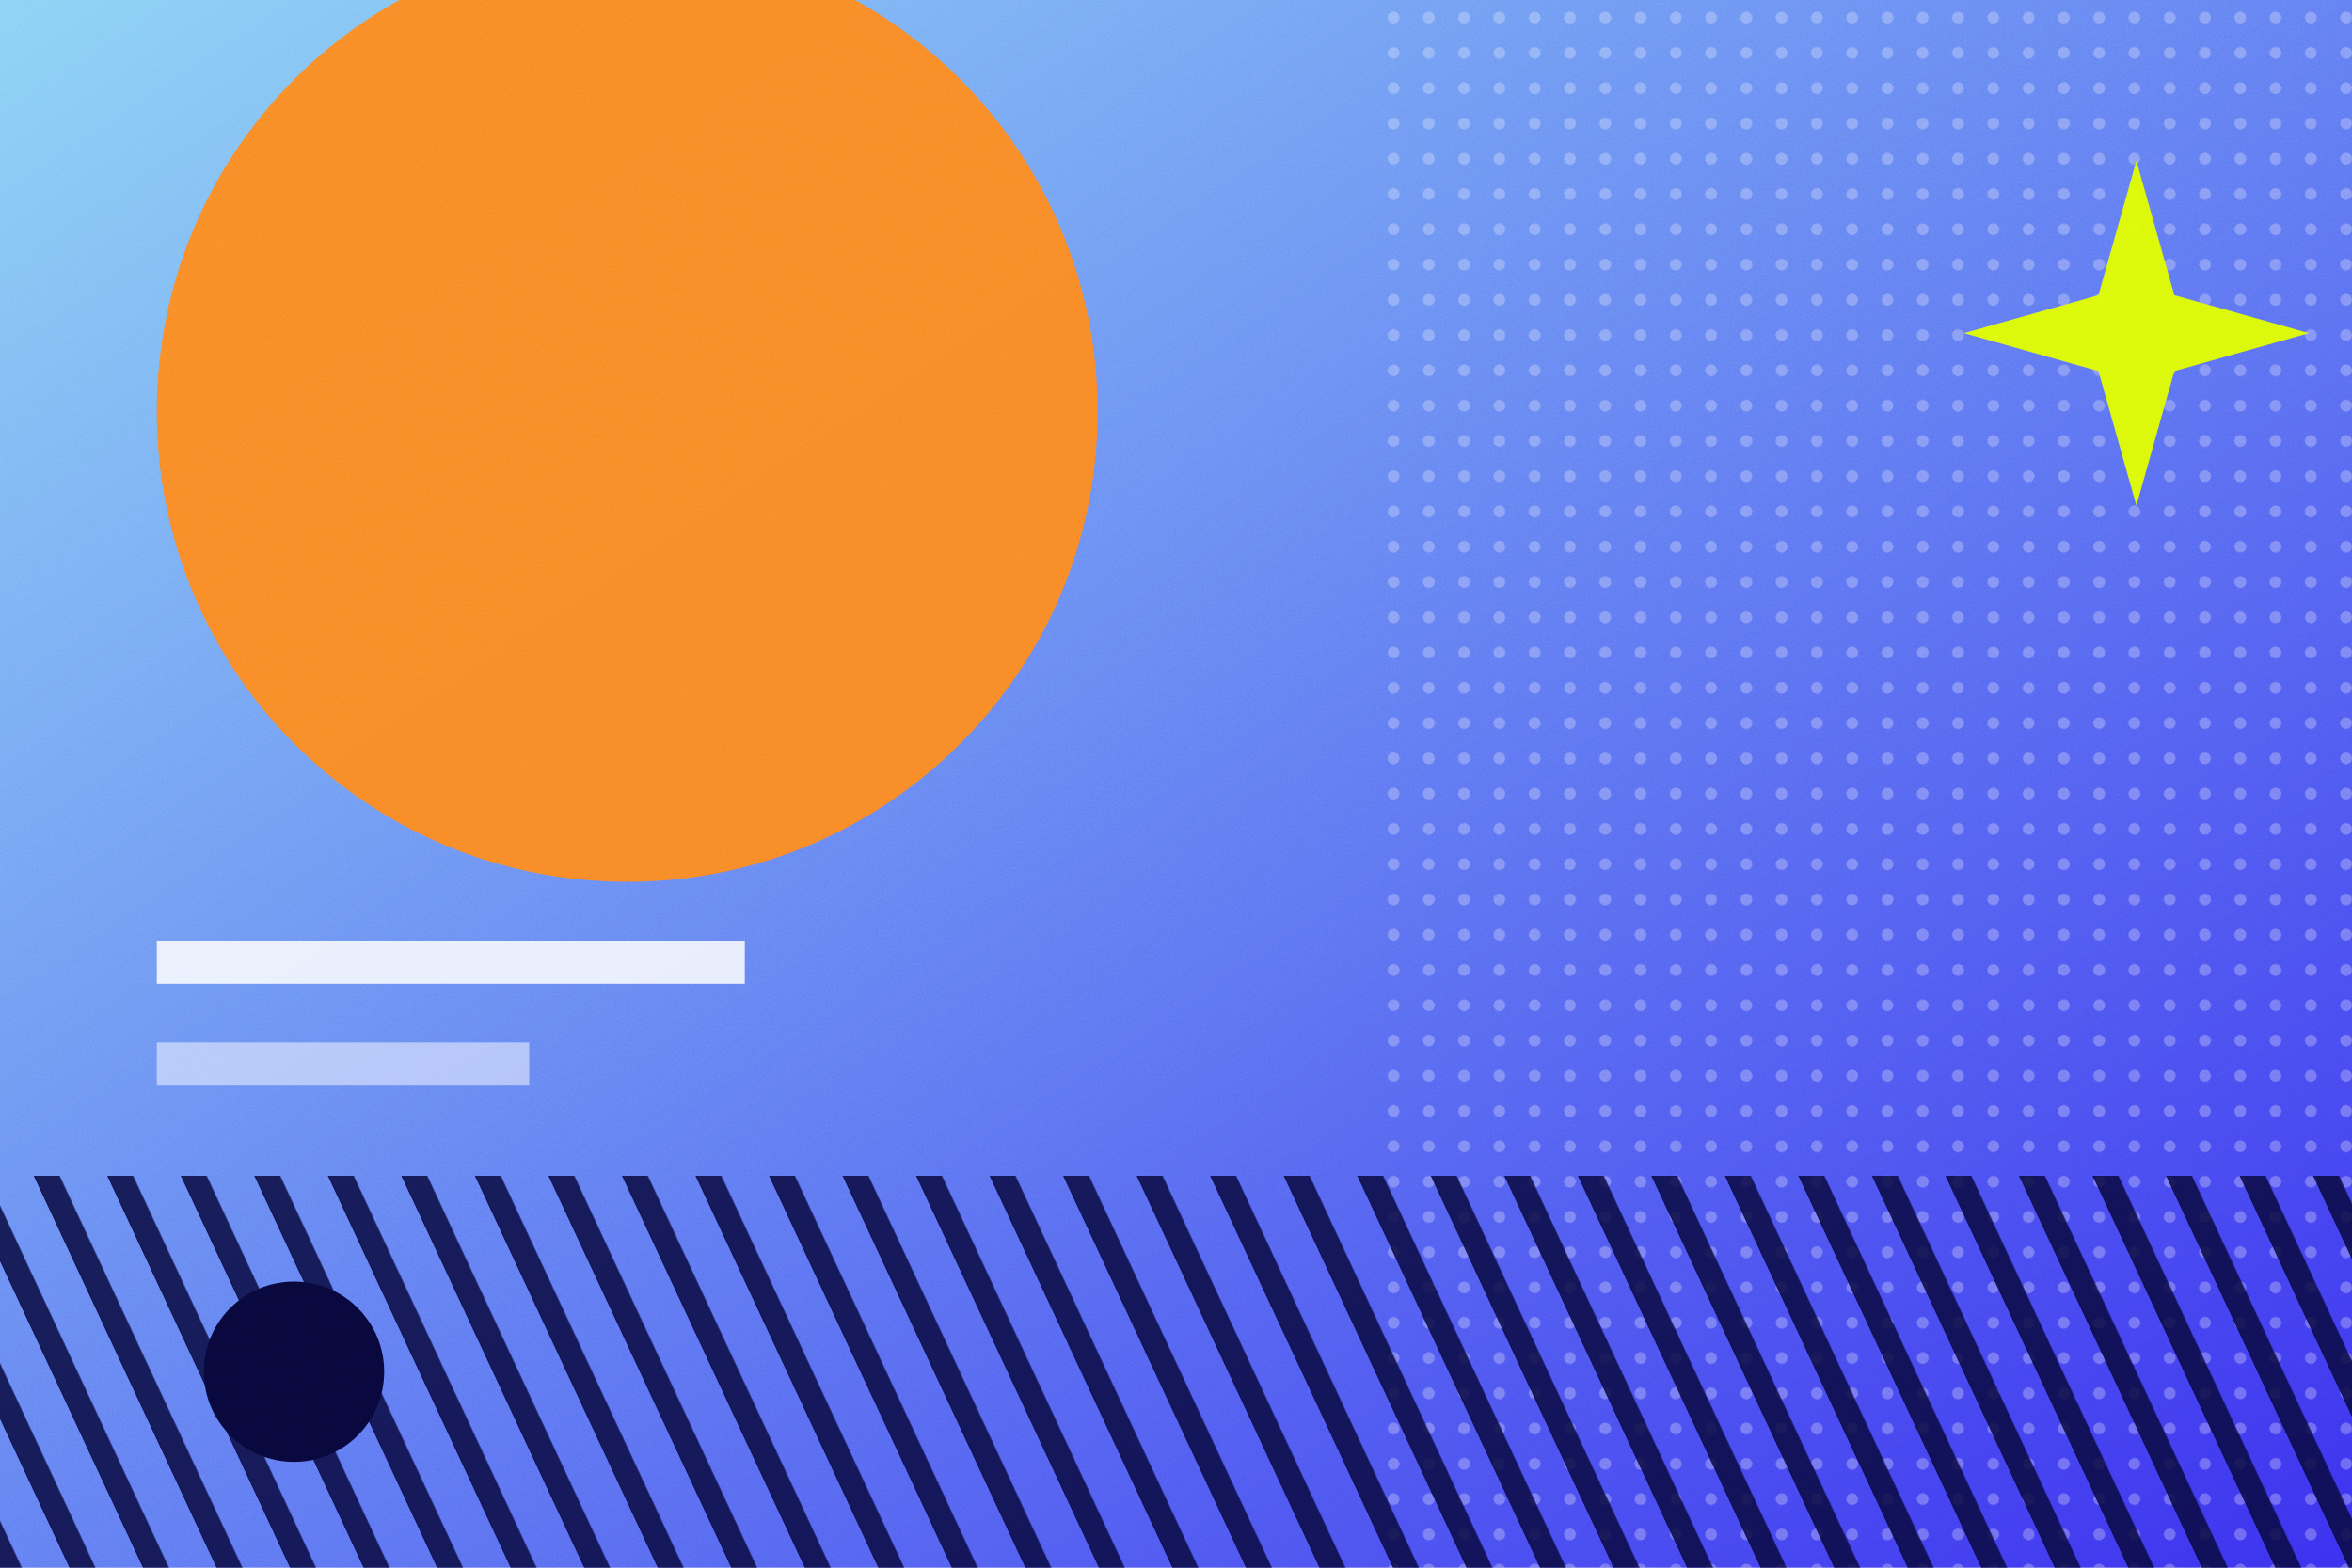
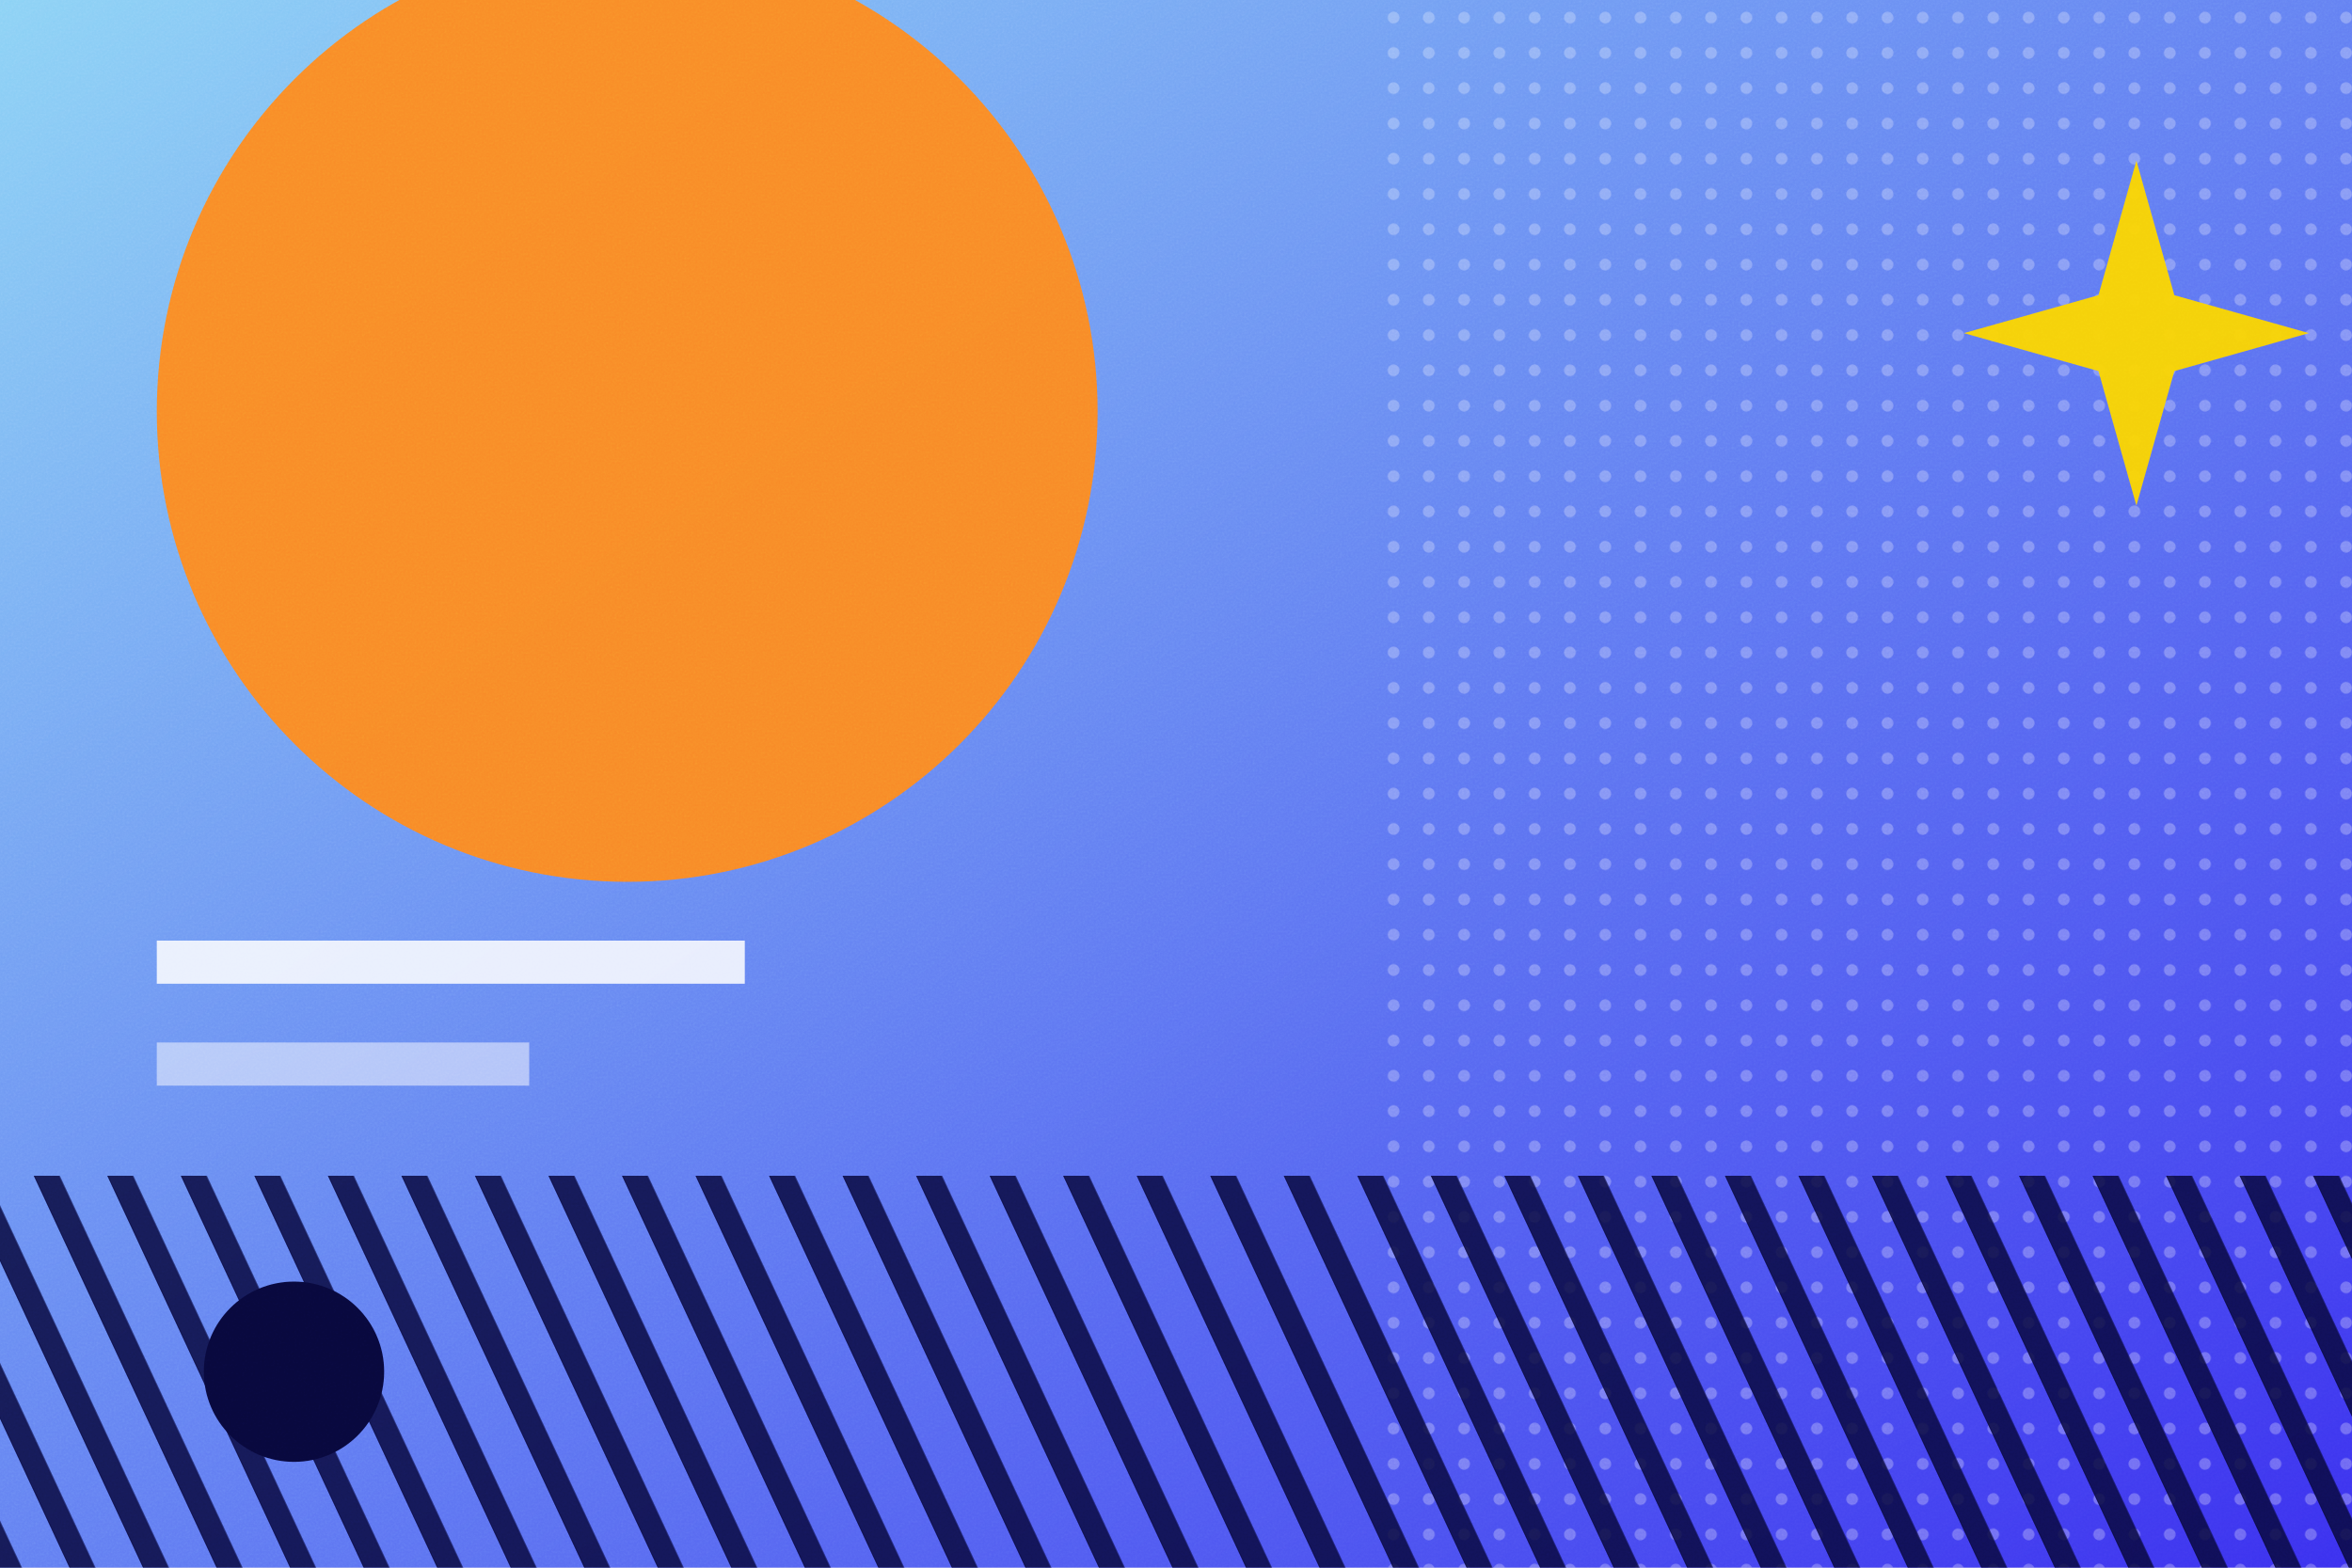
<svg xmlns="http://www.w3.org/2000/svg" viewBox="0 0 1200 800" width="100%" height="100%" preserveAspectRatio="xMidYMid slice" role="img">
  <defs>
    <linearGradient id="cg2" x1="0" y1="0" x2="1" y2="1">
      <stop offset="0" stop-color="#8ed3f5" />
      <stop offset="1" stop-color="#3b30ef" />
    </linearGradient>
    <pattern id="cd2" width="18" height="18" patternUnits="userSpaceOnUse">
      <circle cx="9" cy="9" r="3" fill="#ffffff" fill-opacity="0.26" />
    </pattern>
    <pattern id="cst2" width="34" height="34" patternUnits="userSpaceOnUse" patternTransform="rotate(-25)">
      <rect width="12" height="34" fill="#09093d" fill-opacity="0.85" />
    </pattern>
    <filter id="grain" x="0" y="0" width="100%" height="100%">
      <feTurbulence type="fractalNoise" baseFrequency="0.9" numOctaves="2" stitchTiles="stitch" />
      <feColorMatrix type="saturate" values="0" />
    </filter>
  </defs>
  <rect width="1200" height="800" fill="url(#cg2)" />
  <circle cx="320" cy="210" r="240" fill="#ff8a1e" opacity=".95" />
  <rect x="700" y="0" width="500" height="800" fill="url(#cd2)" />
  <rect x="0" y="600" width="1200" height="200" fill="url(#cst2)" />
  <path d="M80 480h300v22H80z" fill="#ffffff" opacity=".85" />
  <path d="M80 532h190v22H80z" fill="#ffffff" opacity=".5" />
-   <path transform="translate(1090 170)" d="M0 -88L19.36 -19.36L88 0L19.36 19.36L0 88L-19.36 19.36L-88 0L-19.36 -19.36Z" fill="#e2ff00" fill-opacity="0.95" />
+   <path transform="translate(1090 170)" d="M0 -88L19.36 -19.36L88 0L19.36 19.36L0 88L-19.36 19.36L-88 0L-19.36 -19.36Z" fill="#fcd500" fill-opacity="0.95" />
  <circle cx="150" cy="700" r="46" fill="#09093d" />
  <rect width="100%" height="100%" filter="url(#grain)" opacity="0.16" style="mix-blend-mode:overlay" />
</svg>
